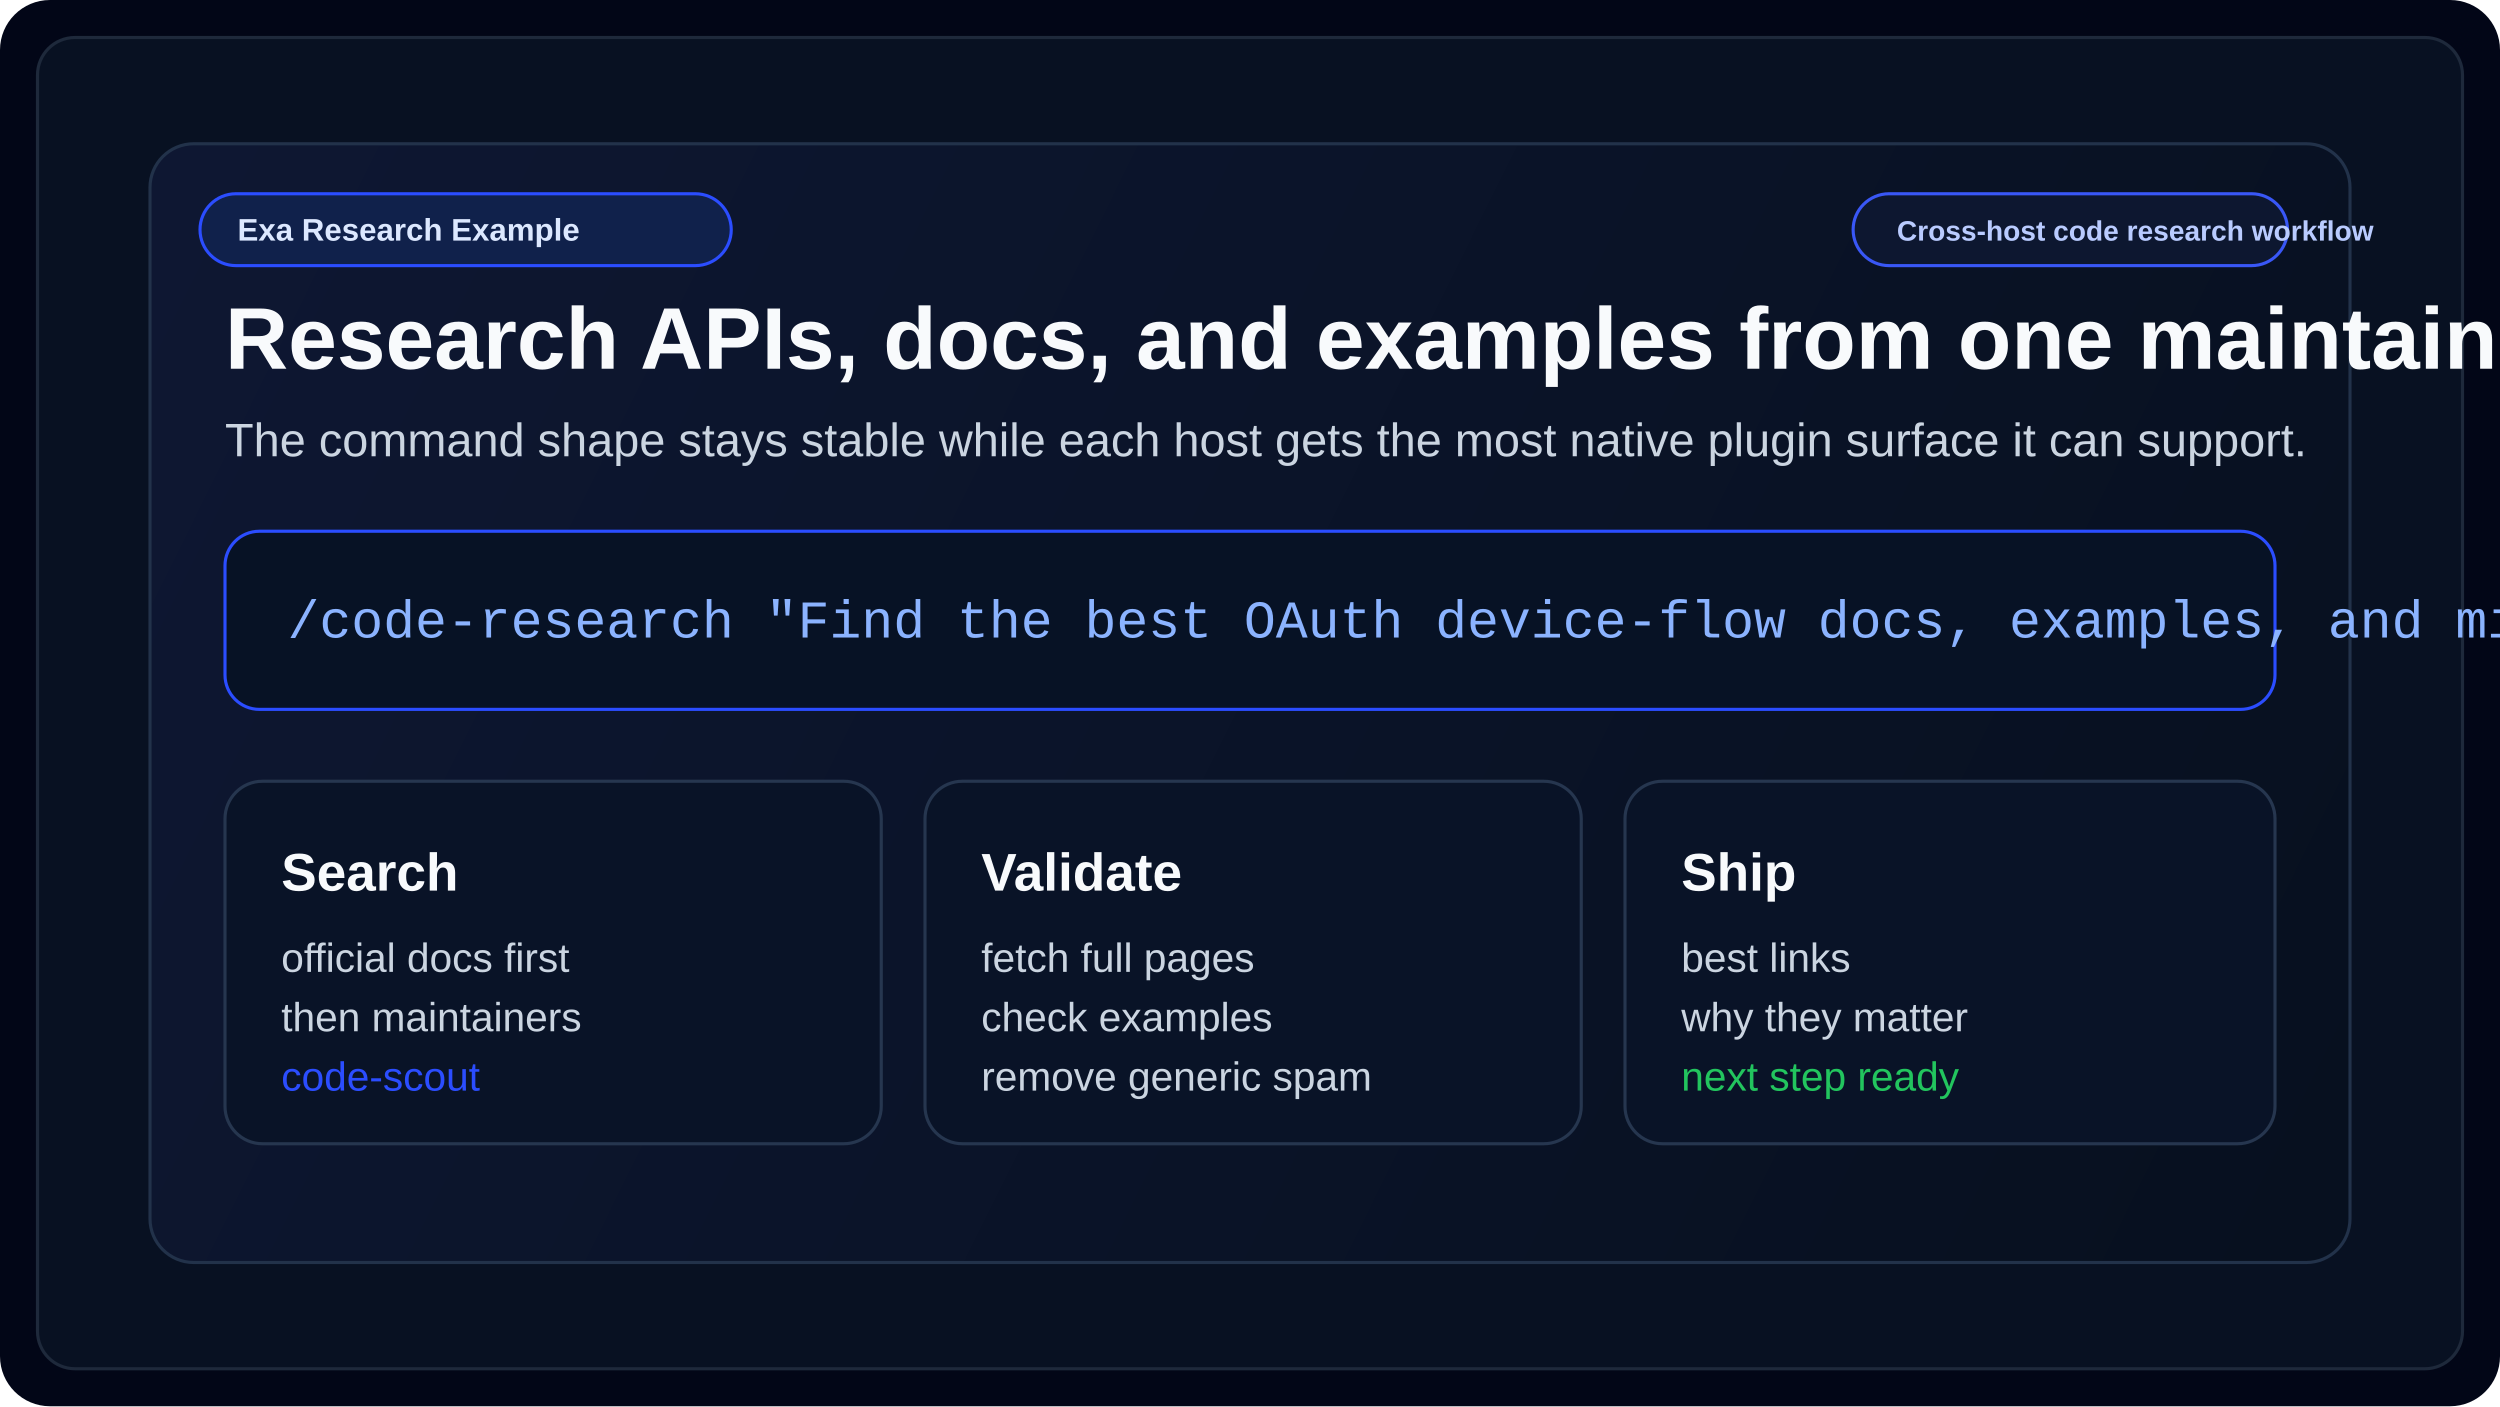
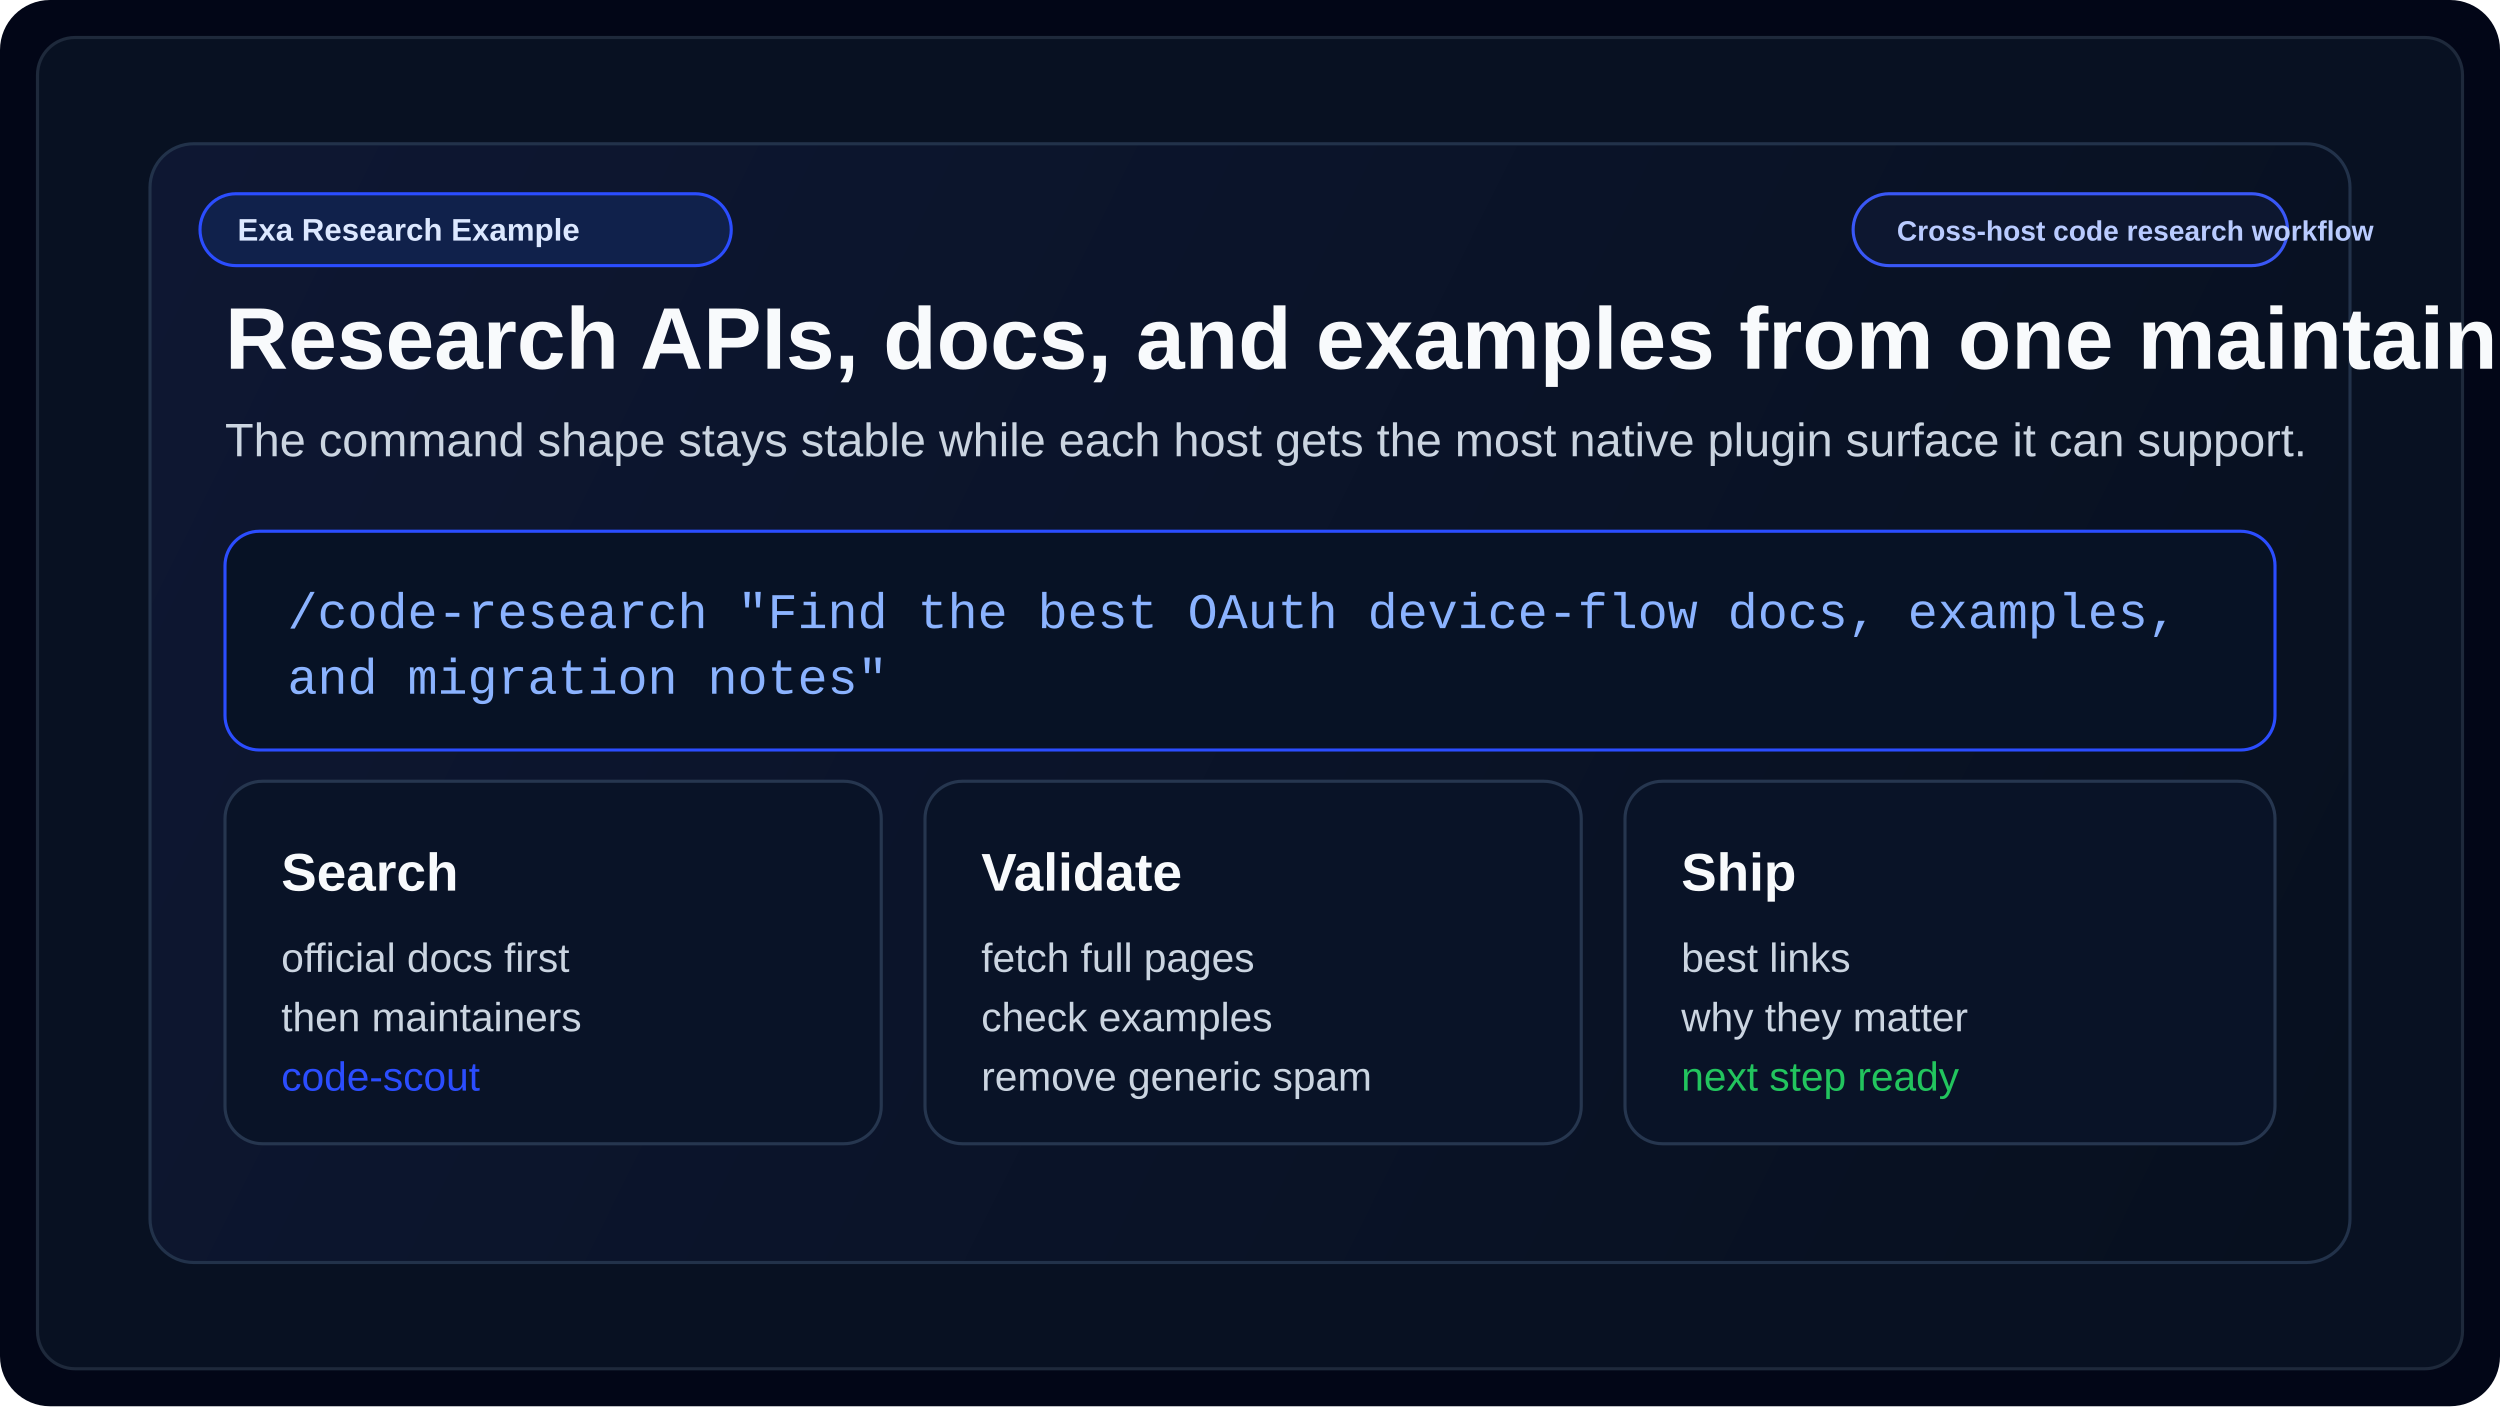
<svg xmlns="http://www.w3.org/2000/svg" width="1600" height="900" viewBox="0 0 1600 900" fill="none">
  <rect width="1600" height="900" rx="32" fill="#020617" />
  <rect x="24" y="24" width="1552" height="852" rx="24" fill="#081122" stroke="#1E293B" stroke-width="2" />
  <rect x="96" y="92" width="1408" height="716" rx="28" fill="url(#panel)" stroke="#22324A" stroke-width="2" />
  <rect x="128" y="124" width="340" height="46" rx="23" fill="#10214B" stroke="#2B4DFF" stroke-width="2" />
  <text x="152" y="154" fill="#DCE8FF" font-size="20" font-family="Arial, sans-serif" font-weight="700">Exa Research Example</text>
  <rect x="1186" y="124" width="278" height="46" rx="23" fill="#0D1730" stroke="#3957F6" stroke-width="2" />
  <text x="1214" y="154" fill="#B9CBFF" font-size="18" font-family="Arial, sans-serif" font-weight="700">Cross-host code research workflow</text>
  <text x="144" y="236" fill="#F8FAFC" font-size="56" font-family="Arial, sans-serif" font-weight="700">Research APIs, docs, and examples from one maintained source</text>
  <text x="144" y="292" fill="#CBD5E1" font-size="30" font-family="Arial, sans-serif">The command shape stays stable while each host gets the most native plugin surface it can support.</text>
-   <rect x="144" y="340" width="1312" height="114" rx="22" fill="#071225" stroke="#2B4DFF" stroke-width="2" />
-   <text x="184" y="408" fill="#8BB3FF" font-size="34" font-family="Courier New, monospace">/code-research "Find the best OAuth device-flow docs, examples, and migration notes"</text>
+   <rect x="144" y="340" width="1312" height="140" rx="22" fill="#071225" stroke="#2B4DFF" stroke-width="2" />
+   <text x="184" y="402" fill="#8BB3FF" font-size="32" font-family="Courier New, monospace">
+     <tspan x="184" dy="0">/code-research "Find the best OAuth device-flow docs, examples,</tspan>
+     <tspan x="184" dy="42">and migration notes"</tspan>
+   </text>
  <rect x="144" y="500" width="420" height="232" rx="24" fill="#091327" stroke="#26364F" stroke-width="2" />
  <rect x="592" y="500" width="420" height="232" rx="24" fill="#091327" stroke="#26364F" stroke-width="2" />
  <rect x="1040" y="500" width="416" height="232" rx="24" fill="#091327" stroke="#26364F" stroke-width="2" />
  <text x="180" y="570" fill="#F8FAFC" font-size="34" font-family="Arial, sans-serif" font-weight="700">Search</text>
  <text x="180" y="622" fill="#CBD5E1" font-size="26" font-family="Arial, sans-serif">official docs first</text>
  <text x="180" y="660" fill="#CBD5E1" font-size="26" font-family="Arial, sans-serif">then maintainers</text>
  <text x="180" y="698" fill="#2B4DFF" font-size="26" font-family="Arial, sans-serif">code-scout</text>
  <text x="628" y="570" fill="#F8FAFC" font-size="34" font-family="Arial, sans-serif" font-weight="700">Validate</text>
  <text x="628" y="622" fill="#CBD5E1" font-size="26" font-family="Arial, sans-serif">fetch full pages</text>
  <text x="628" y="660" fill="#CBD5E1" font-size="26" font-family="Arial, sans-serif">check examples</text>
  <text x="628" y="698" fill="#CBD5E1" font-size="26" font-family="Arial, sans-serif">remove generic spam</text>
  <text x="1076" y="570" fill="#F8FAFC" font-size="34" font-family="Arial, sans-serif" font-weight="700">Ship</text>
  <text x="1076" y="622" fill="#CBD5E1" font-size="26" font-family="Arial, sans-serif">best links</text>
  <text x="1076" y="660" fill="#CBD5E1" font-size="26" font-family="Arial, sans-serif">why they matter</text>
  <text x="1076" y="698" fill="#22C55E" font-size="26" font-family="Arial, sans-serif">next step ready</text>
  <defs>
    <linearGradient id="panel" x1="116" y1="104" x2="1480" y2="780" gradientUnits="userSpaceOnUse">
      <stop stop-color="#0E1732" />
      <stop offset="1" stop-color="#07101F" />
    </linearGradient>
  </defs>
</svg>
